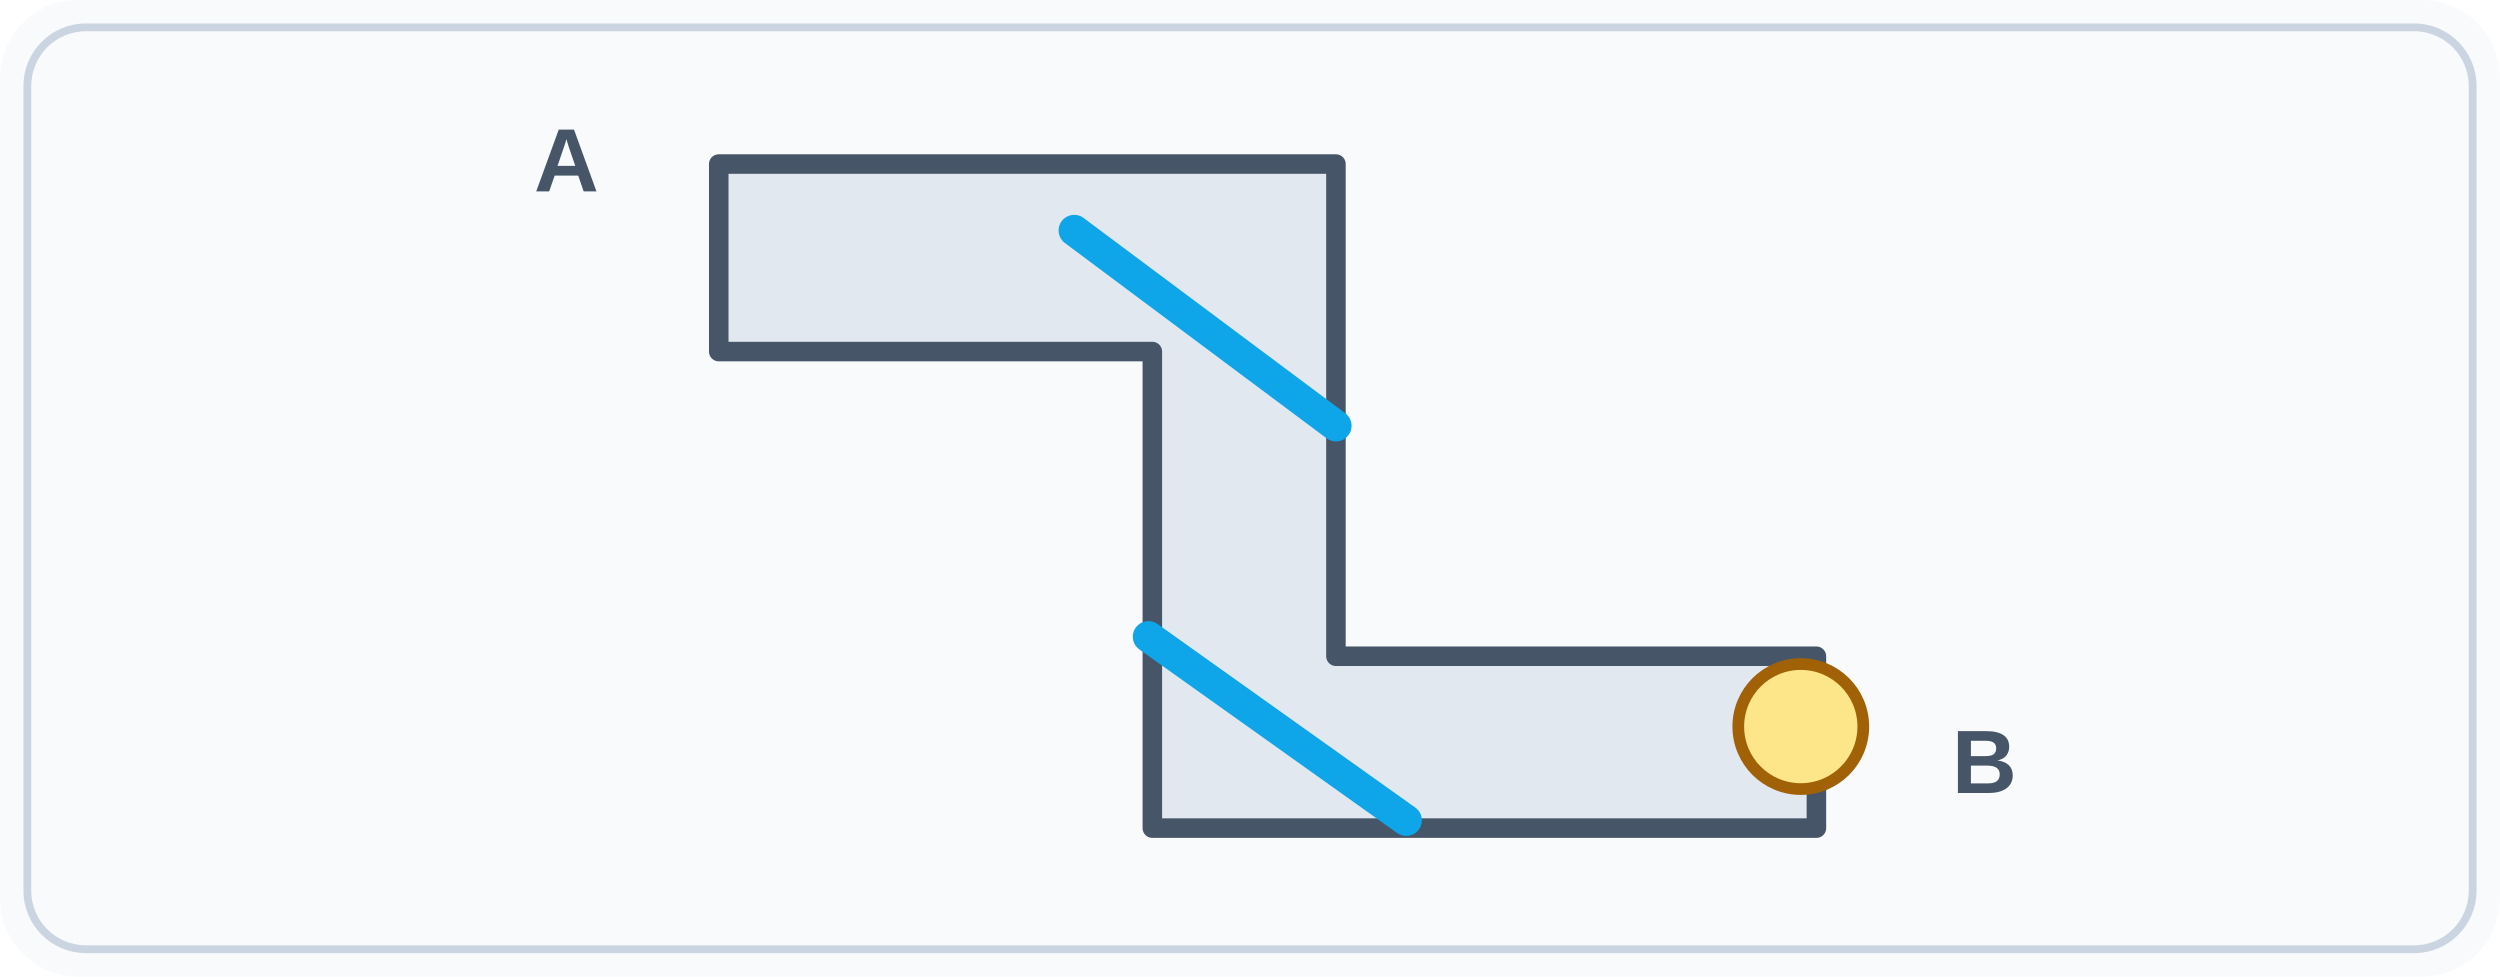
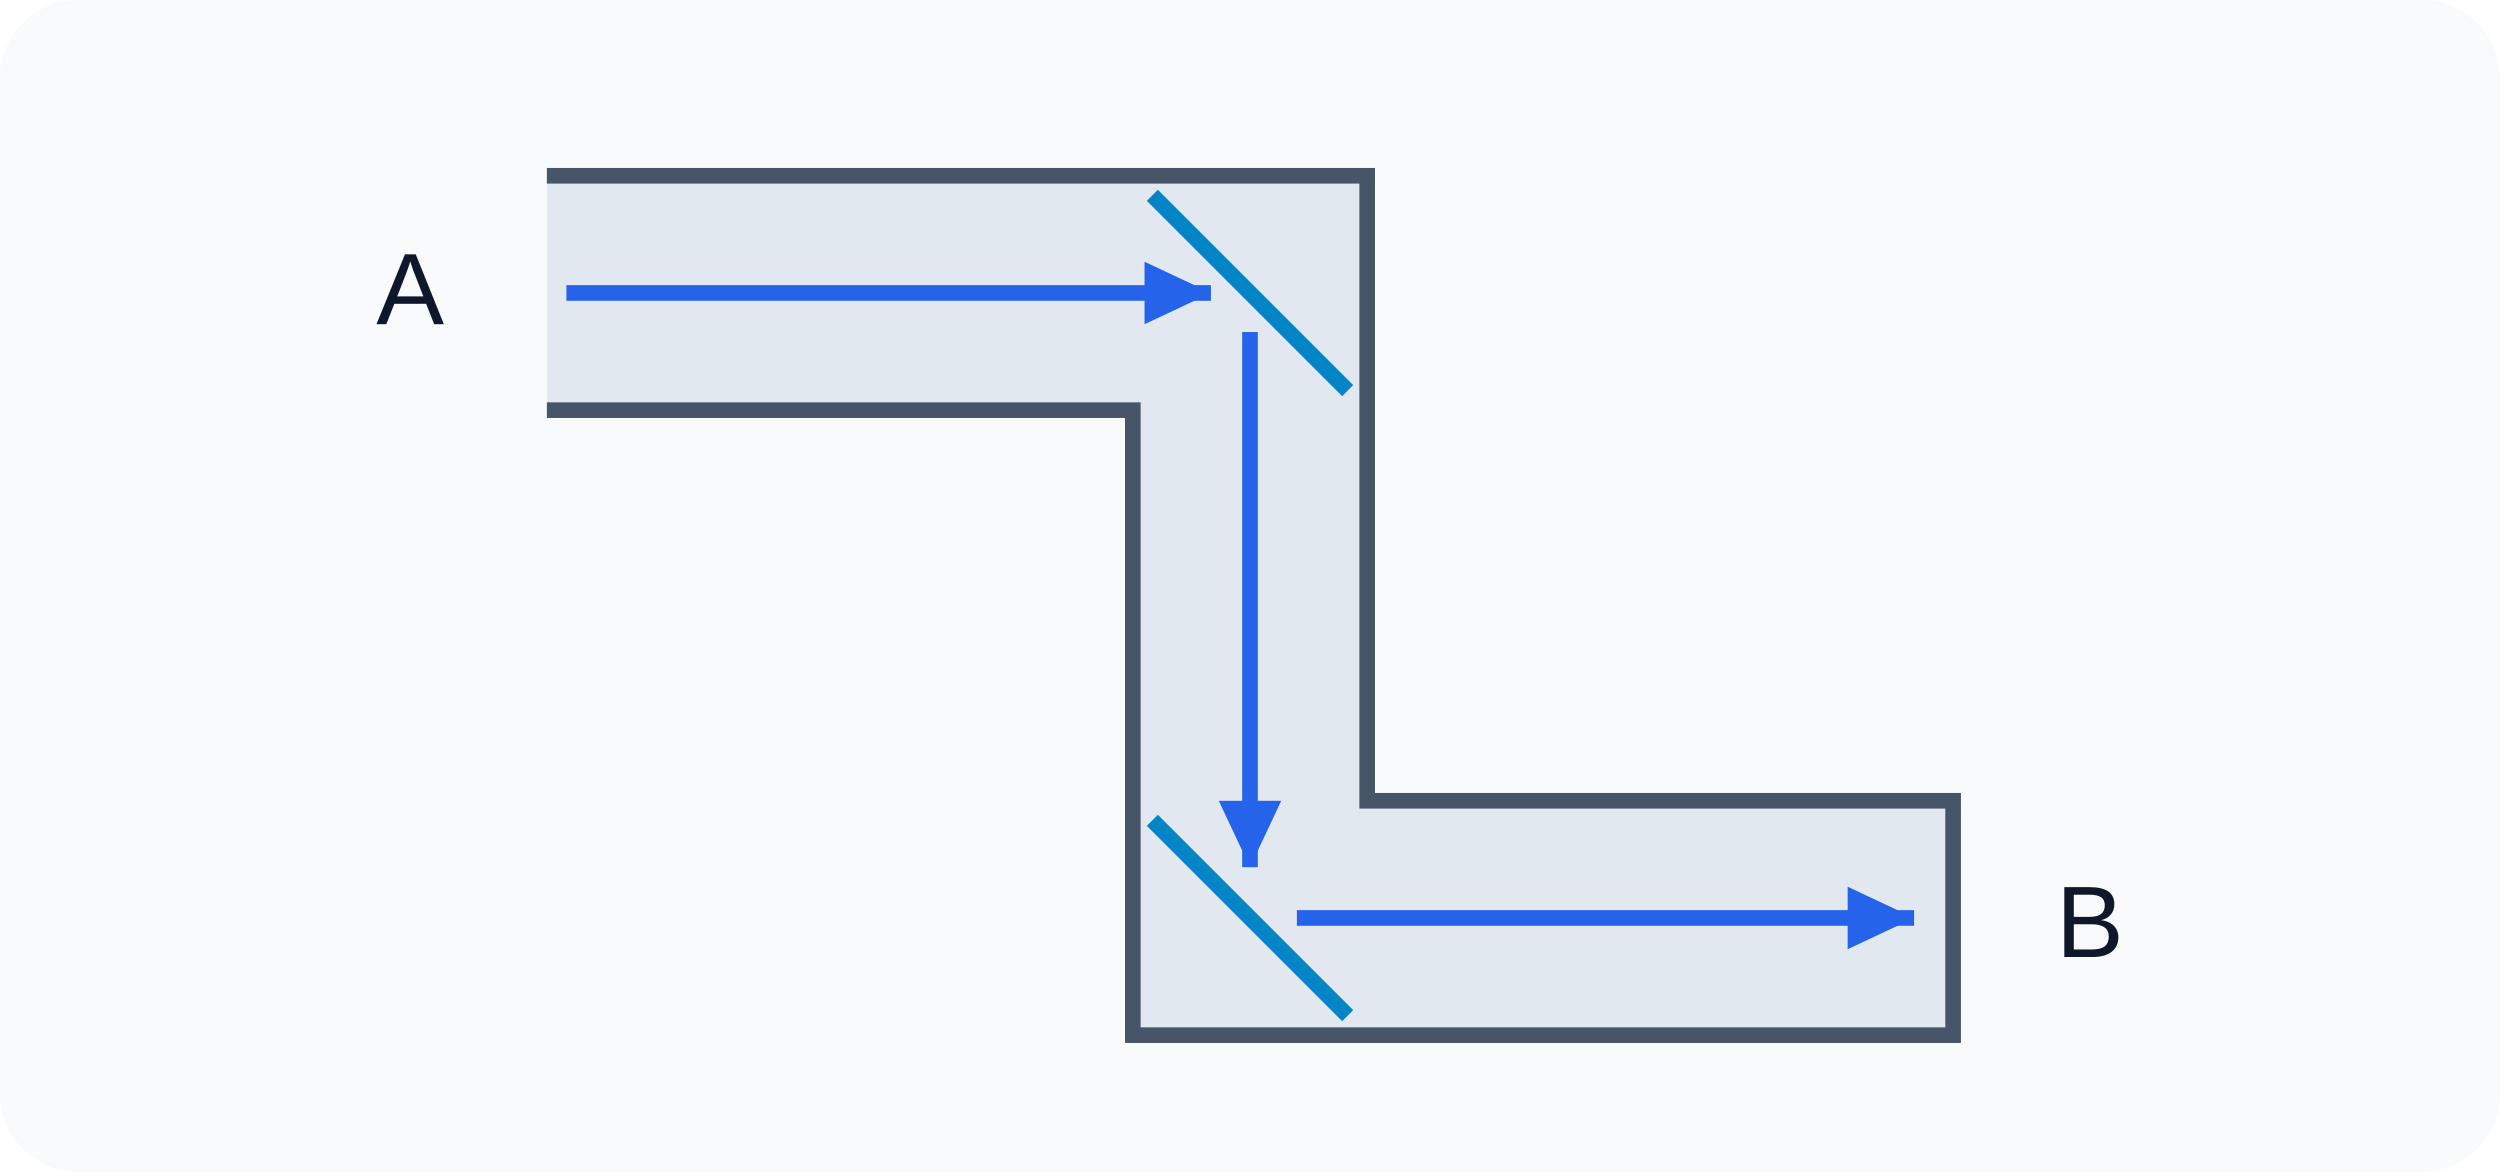
- <svg xmlns="http://www.w3.org/2000/svg" viewBox="0 0 640 250" role="img" aria-label="Two tilted mirrors inside a periscope housing, no light path">
-   <rect width="640" height="250" rx="20" fill="#F8FAFC" />
-   <rect x="7" y="7" width="626" height="236" rx="15" fill="none" stroke="#CBD5E1" stroke-width="2" />
-   <path d="M184 42 H342 V168 H465 V212 H295 V90 H184 Z" fill="#E2E8F0" stroke="#475569" stroke-width="5" stroke-linejoin="round" />
-   <line x1="275" y1="59" x2="342" y2="109" stroke="#0EA5E9" stroke-width="8" stroke-linecap="round" />
-   <line x1="294" y1="163" x2="360" y2="210" stroke="#0EA5E9" stroke-width="8" stroke-linecap="round" />
-   <circle cx="461" cy="186" r="16" fill="#FDE68A" stroke="#A16207" stroke-width="3" />
-   <text x="145" y="49" font-family="Arial,sans-serif" font-size="23" font-weight="600" fill="#475569" text-anchor="middle">A</text>
-   <text x="508" y="203" font-family="Arial,sans-serif" font-size="23" font-weight="600" fill="#475569" text-anchor="middle">B</text>
+ <svg xmlns="http://www.w3.org/2000/svg" viewBox="0 0 640 300" role="img" aria-label="Light travels from A rightwards, downwards and rightwards to B via two parallel 45 degree mirrors">
+   <rect width="640" height="300" rx="20" fill="#F8FAFC" />
+   <g font-family="Arial,sans-serif" font-size="26" fill="#0F172A">
+     <path d="M140 45 H350 V205 H500 V265 H290 V105 H140" fill="#E2E8F0" stroke="#475569" stroke-width="4" />
+     <line x1="295" y1="50" x2="345" y2="100" stroke="#0284C7" stroke-width="4" />
+     <line x1="295" y1="210" x2="345" y2="260" stroke="#0284C7" stroke-width="4" />
+     <line x1="145" y1="75" x2="310" y2="75" stroke="#2563EB" stroke-width="4" />
+     <polygon points="310,75 293.0,67.0 293.0,83.0" fill="#2563EB" />
+     <line x1="320" y1="85" x2="320" y2="222" stroke="#2563EB" stroke-width="4" />
+     <polygon points="320,222 328.0,205.0 312.0,205.0" fill="#2563EB" />
+     <line x1="332" y1="235" x2="490" y2="235" stroke="#2563EB" stroke-width="4" />
+     <polygon points="490,235 473.0,227.0 473.0,243.0" fill="#2563EB" />
+     <text x="105" y="83" text-anchor="middle">A</text>
+     <text x="535" y="245" text-anchor="middle">B</text>
+   </g>
</svg>
